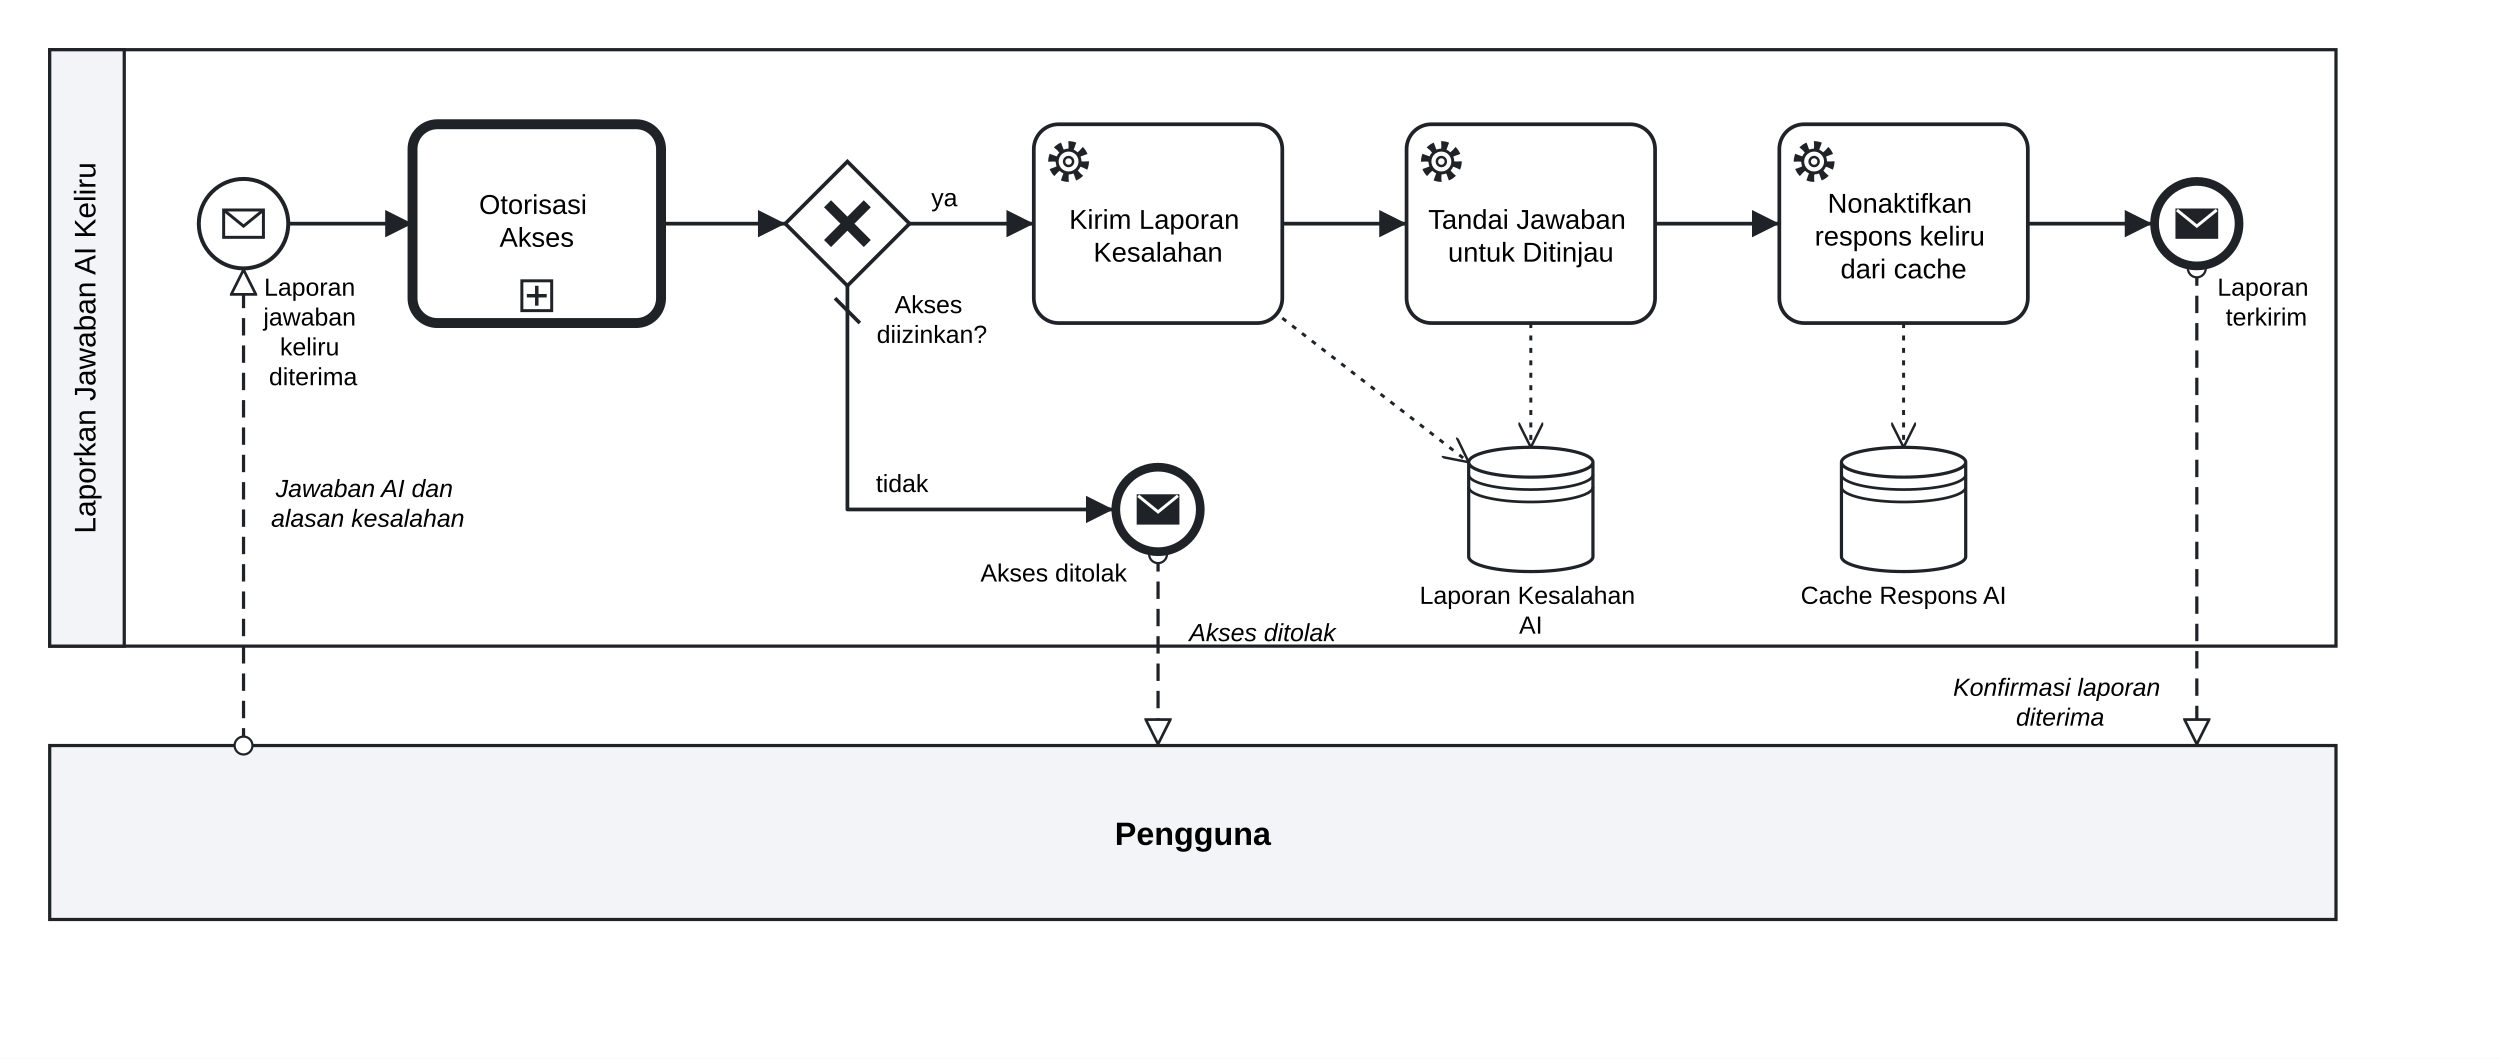
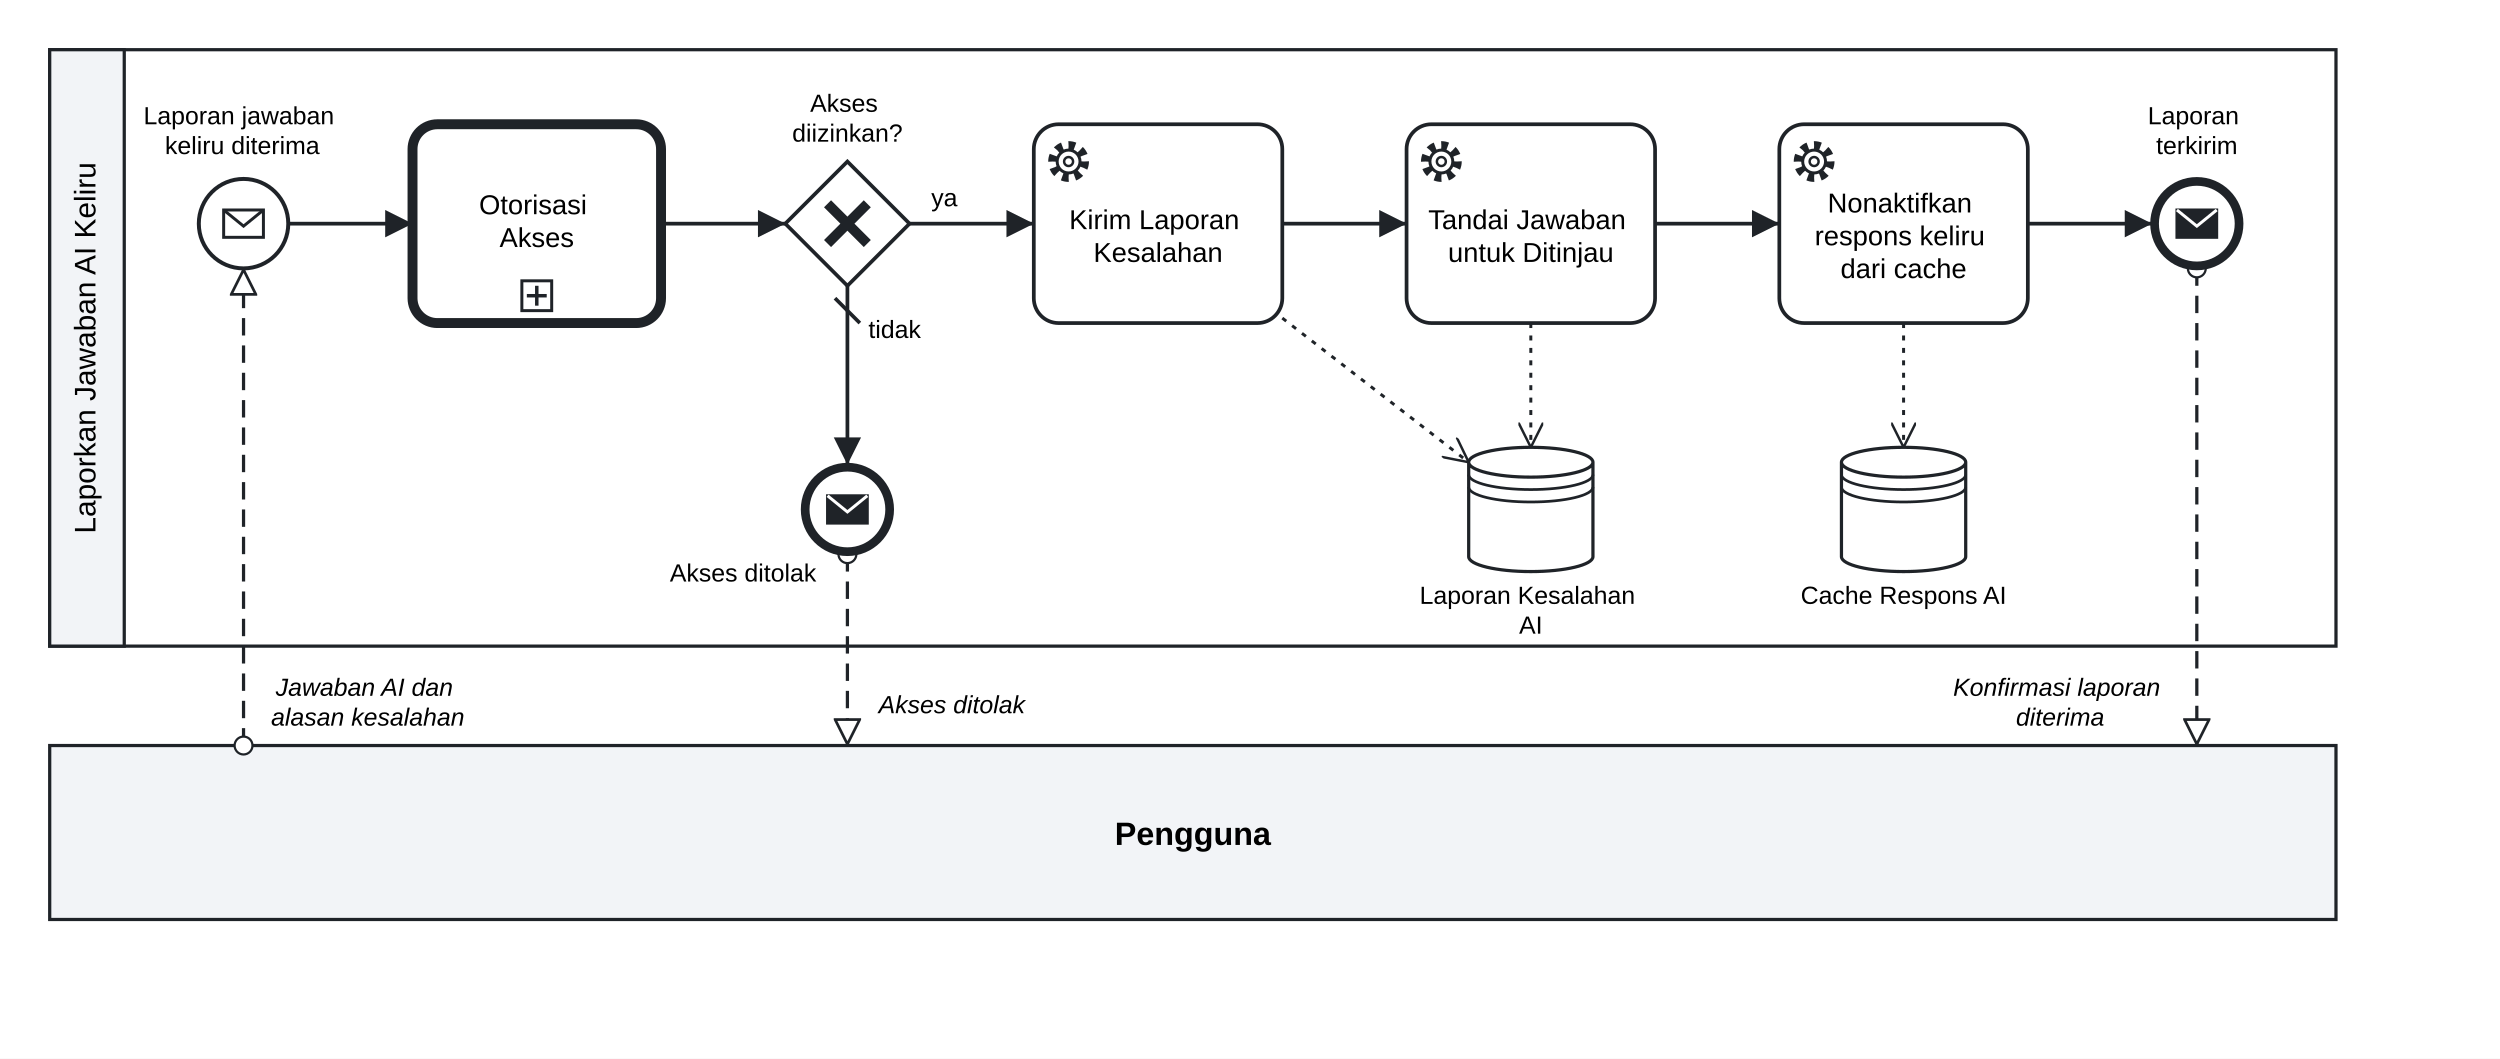
- <svg xmlns="http://www.w3.org/2000/svg" viewBox="-20 -20 1006 426" width="1006" height="426" font-family="Arial, Helvetica, sans-serif" role="img" aria-labelledby="tok-title tok-desc">
+ <svg xmlns="http://www.w3.org/2000/svg" viewBox="140 60 1006 426" width="1006" height="426" font-family="Arial, Helvetica, sans-serif" role="img" aria-labelledby="tok-title tok-desc">
  <defs>
    <marker id="seqEnd" viewBox="0 0 10 10" refX="10" refY="5" markerUnits="userSpaceOnUse" markerWidth="11" markerHeight="11" orient="auto">
      <path d="M0,0 L10,5 L0,10 z" fill="#1f2328" />
    </marker>
    <marker id="msgEnd" viewBox="0 0 10 10" refX="10" refY="5" markerUnits="userSpaceOnUse" markerWidth="11" markerHeight="11" orient="auto">
      <path d="M0.5,0.5 L9.5,5 L0.5,9.5 z" fill="#fff" stroke="#1f2328" />
    </marker>
    <marker id="msgStart" viewBox="0 0 10 10" refX="5" refY="5" markerUnits="userSpaceOnUse" markerWidth="9" markerHeight="9">
      <circle cx="5" cy="5" r="4" fill="#fff" stroke="#1f2328" />
    </marker>
    <marker id="assocEnd" viewBox="0 0 10 10" refX="10" refY="5" markerUnits="userSpaceOnUse" markerWidth="10" markerHeight="10" orient="auto">
      <path d="M0,0 L10,5 L0,10" fill="none" stroke="#1f2328" />
    </marker>
  </defs>
-   <rect x="-20" y="-20" width="1006" height="426" fill="#fff" />
-   <rect x="0.0" y="0.0" width="920.0" height="240.0" fill="#fff" stroke="#1f2328" stroke-width="1.3" />
-   <rect x="0.0" y="0.0" width="30" height="240.0" fill="#f2f4f7" stroke="#1f2328" stroke-width="1.3" />
-   <g transform="rotate(-90 15.0 120.0)">
-     <text x="15.0" y="120.0" font-size="12" text-anchor="middle" dominant-baseline="middle" transform="translate(0 0.0)">Laporkan Jawaban AI Keliru</text>
+   <rect x="140" y="60" width="1006" height="426" fill="#fff" />
+   <rect x="160.0" y="80.0" width="920.0" height="240.0" fill="#fff" stroke="#1f2328" stroke-width="1.3" />
+   <rect x="160.0" y="80.0" width="30" height="240.0" fill="#f2f4f7" stroke="#1f2328" stroke-width="1.3" />
+   <g transform="rotate(-90 175.0 200.0)">
+     <text x="175.0" y="200.0" font-size="12" text-anchor="middle" dominant-baseline="middle" transform="translate(0 0.0)">Laporkan Jawaban AI Keliru</text>
  </g>
-   <rect x="0.0" y="280.0" width="920.0" height="70.0" fill="#f2f4f7" stroke="#1f2328" stroke-width="1.3" />
-   <text x="460.0" y="320.0" font-size="13" text-anchor="middle" font-weight="bold">
-     <tspan x="460.0" dy="0.0">Pengguna</tspan>
+   <rect x="160.0" y="360.0" width="920.0" height="70.0" fill="#f2f4f7" stroke="#1f2328" stroke-width="1.3" />
+   <text x="620.0" y="400.0" font-size="13" text-anchor="middle" font-weight="bold">
+     <tspan x="620.0" dy="0.0">Pengguna</tspan>
  </text>
-   <polyline points="78.0,280.0 78.0,88.0" fill="none" stroke="#1f2328" stroke-width="1.3" stroke-dasharray="7 4" marker-start="url(#msgStart)" marker-end="url(#msgEnd)" />
-   <polyline points="446.0,203.0 446.0,280.0" fill="none" stroke="#1f2328" stroke-width="1.3" stroke-dasharray="7 4" marker-start="url(#msgStart)" marker-end="url(#msgEnd)" />
-   <polyline points="864.0,88.0 864.0,280.0" fill="none" stroke="#1f2328" stroke-width="1.3" stroke-dasharray="7 4" marker-start="url(#msgStart)" marker-end="url(#msgEnd)" />
-   <polyline points="496.0,108.0 571.0,166.0" fill="none" stroke="#1f2328" stroke-width="1.2" stroke-dasharray="2 3" marker-end="url(#assocEnd)" />
-   <polyline points="596.0,110.0 596.0,160.0" fill="none" stroke="#1f2328" stroke-width="1.2" stroke-dasharray="2 3" marker-end="url(#assocEnd)" />
-   <polyline points="746.0,110.0 746.0,160.0" fill="none" stroke="#1f2328" stroke-width="1.2" stroke-dasharray="2 3" marker-end="url(#assocEnd)" />
-   <polyline points="96.0,70.0 146.0,70.0" fill="none" stroke="#1f2328" stroke-width="1.5" stroke-linejoin="round" marker-end="url(#seqEnd)" />
-   <polyline points="246.0,70.0 296.0,70.0" fill="none" stroke="#1f2328" stroke-width="1.5" stroke-linejoin="round" marker-end="url(#seqEnd)" />
-   <polyline points="346.0,70.0 396.0,70.0" fill="none" stroke="#1f2328" stroke-width="1.5" stroke-linejoin="round" marker-end="url(#seqEnd)" />
-   <polyline points="321.0,95.0 321.0,185.0 428.0,185.0" fill="none" stroke="#1f2328" stroke-width="1.5" stroke-linejoin="round" marker-end="url(#seqEnd)" />
-   <line x1="316.0" y1="100.0" x2="326.0" y2="110.0" stroke="#1f2328" stroke-width="1.5" />
-   <polyline points="496.0,70.0 546.0,70.0" fill="none" stroke="#1f2328" stroke-width="1.5" stroke-linejoin="round" marker-end="url(#seqEnd)" />
-   <polyline points="646.0,70.0 696.0,70.0" fill="none" stroke="#1f2328" stroke-width="1.5" stroke-linejoin="round" marker-end="url(#seqEnd)" />
-   <polyline points="796.0,70.0 846.0,70.0" fill="none" stroke="#1f2328" stroke-width="1.5" stroke-linejoin="round" marker-end="url(#seqEnd)" />
-   <circle cx="78.0" cy="70.0" r="18" fill="#fff" stroke="#1f2328" stroke-width="1.6" />
-   <rect x="70.0" y="64.5" width="16" height="11" fill="#fff" stroke="#1f2328" stroke-width="1.2" />
-   <polyline points="70.0,64.5 78.0,71.0 86.0,64.5" fill="none" stroke="#1f2328" stroke-width="1.2" />
-   <rect x="146.0" y="30.0" width="100.0" height="80.0" rx="10" fill="#fff" stroke="#1f2328" stroke-width="4" />
-   <text x="196.0" y="66.1" font-size="11" text-anchor="middle">
-     <tspan x="196.0" dy="0.0">Otorisasi</tspan>
-     <tspan x="196.0" dy="13.2">Akses</tspan>
+   <polyline points="238.0,360.0 238.0,168.0" fill="none" stroke="#1f2328" stroke-width="1.3" stroke-dasharray="7 4" marker-start="url(#msgStart)" marker-end="url(#msgEnd)" />
+   <polyline points="481.0,283.0 481.0,360.0" fill="none" stroke="#1f2328" stroke-width="1.3" stroke-dasharray="7 4" marker-start="url(#msgStart)" marker-end="url(#msgEnd)" />
+   <polyline points="1024.0,168.0 1024.0,360.0" fill="none" stroke="#1f2328" stroke-width="1.3" stroke-dasharray="7 4" marker-start="url(#msgStart)" marker-end="url(#msgEnd)" />
+   <polyline points="656.0,188.0 731.0,246.0" fill="none" stroke="#1f2328" stroke-width="1.2" stroke-dasharray="2 3" marker-end="url(#assocEnd)" />
+   <polyline points="756.0,190.0 756.0,240.0" fill="none" stroke="#1f2328" stroke-width="1.2" stroke-dasharray="2 3" marker-end="url(#assocEnd)" />
+   <polyline points="906.0,190.0 906.0,240.0" fill="none" stroke="#1f2328" stroke-width="1.2" stroke-dasharray="2 3" marker-end="url(#assocEnd)" />
+   <polyline points="256.0,150.0 306.0,150.0" fill="none" stroke="#1f2328" stroke-width="1.5" stroke-linejoin="round" marker-end="url(#seqEnd)" />
+   <polyline points="406.0,150.0 456.0,150.0" fill="none" stroke="#1f2328" stroke-width="1.5" stroke-linejoin="round" marker-end="url(#seqEnd)" />
+   <polyline points="506.0,150.0 556.0,150.0" fill="none" stroke="#1f2328" stroke-width="1.5" stroke-linejoin="round" marker-end="url(#seqEnd)" />
+   <polyline points="481.0,175.0 481.0,247.0" fill="none" stroke="#1f2328" stroke-width="1.5" stroke-linejoin="round" marker-end="url(#seqEnd)" />
+   <line x1="476.0" y1="180.0" x2="486.0" y2="190.0" stroke="#1f2328" stroke-width="1.5" />
+   <polyline points="656.0,150.0 706.0,150.0" fill="none" stroke="#1f2328" stroke-width="1.5" stroke-linejoin="round" marker-end="url(#seqEnd)" />
+   <polyline points="806.0,150.0 856.0,150.0" fill="none" stroke="#1f2328" stroke-width="1.5" stroke-linejoin="round" marker-end="url(#seqEnd)" />
+   <polyline points="956.0,150.0 1006.0,150.0" fill="none" stroke="#1f2328" stroke-width="1.5" stroke-linejoin="round" marker-end="url(#seqEnd)" />
+   <circle cx="238.0" cy="150.0" r="18" fill="#fff" stroke="#1f2328" stroke-width="1.6" />
+   <rect x="230.0" y="144.5" width="16" height="11" fill="#fff" stroke="#1f2328" stroke-width="1.2" />
+   <polyline points="230.0,144.5 238.0,151.0 246.0,144.5" fill="none" stroke="#1f2328" stroke-width="1.2" />
+   <rect x="306.0" y="110.0" width="100.0" height="80.0" rx="10" fill="#fff" stroke="#1f2328" stroke-width="4" />
+   <text x="356.0" y="146.2" font-size="11" text-anchor="middle">
+     <tspan x="356.0" dy="0.0">Otorisasi</tspan>
+     <tspan x="356.0" dy="13.2">Akses</tspan>
  </text>
-   <rect x="190.0" y="93.0" width="12" height="12" fill="#fff" stroke="#1f2328" stroke-width="1.2" />
-   <path d="M192.0,99.0 h8 M196.0,95.0 v8" stroke="#1f2328" stroke-width="1.4" />
-   <polygon points="321.0,45.0 346.0,70.0 321.0,95.0 296.0,70.0" fill="#fff" stroke="#1f2328" stroke-width="1.5" />
-   <path d="M313.0,62.0 L329.0,78.0 M329.0,62.0 L313.0,78.0" stroke="#1f2328" stroke-width="4" />
-   <circle cx="446.0" cy="185.0" r="17" fill="#fff" stroke="#1f2328" stroke-width="3.5" />
-   <rect x="438.0" y="179.5" width="16" height="11" fill="#1f2328" stroke="#1f2328" stroke-width="1.2" />
-   <polyline points="438.0,179.5 446.0,186.0 454.0,179.5" fill="none" stroke="#fff" stroke-width="1.2" />
-   <rect x="396.0" y="30.0" width="100.0" height="80.0" rx="10" fill="#fff" stroke="#1f2328" stroke-width="1.5" />
-   <circle cx="410.0" cy="45.0" r="6.5" fill="none" stroke="#1f2328" stroke-width="3.4" stroke-dasharray="2.6 2.5" />
-   <circle cx="410.0" cy="45.0" r="4.6" fill="#fff" stroke="#1f2328" stroke-width="1.2" />
-   <circle cx="410.0" cy="45.0" r="1.8" fill="none" stroke="#1f2328" stroke-width="1" />
-   <text x="446.0" y="72.1" font-size="11" text-anchor="middle">
-     <tspan x="446.0" dy="0.0">Kirim Laporan</tspan>
-     <tspan x="446.0" dy="13.2">Kesalahan</tspan>
+   <rect x="350.0" y="173.0" width="12" height="12" fill="#fff" stroke="#1f2328" stroke-width="1.2" />
+   <path d="M352.0,179.0 h8 M356.0,175.0 v8" stroke="#1f2328" stroke-width="1.4" />
+   <polygon points="481.0,125.0 506.0,150.0 481.0,175.0 456.0,150.0" fill="#fff" stroke="#1f2328" stroke-width="1.5" />
+   <path d="M473.0,142.0 L489.0,158.0 M489.0,142.0 L473.0,158.0" stroke="#1f2328" stroke-width="4" />
+   <rect x="556.0" y="110.0" width="100.0" height="80.0" rx="10" fill="#fff" stroke="#1f2328" stroke-width="1.5" />
+   <circle cx="570.0" cy="125.0" r="6.5" fill="none" stroke="#1f2328" stroke-width="3.4" stroke-dasharray="2.6 2.5" />
+   <circle cx="570.0" cy="125.0" r="4.6" fill="#fff" stroke="#1f2328" stroke-width="1.2" />
+   <circle cx="570.0" cy="125.0" r="1.8" fill="none" stroke="#1f2328" stroke-width="1" />
+   <text x="606.0" y="152.2" font-size="11" text-anchor="middle">
+     <tspan x="606.0" dy="0.0">Kirim Laporan</tspan>
+     <tspan x="606.0" dy="13.2">Kesalahan</tspan>
  </text>
-   <rect x="546.0" y="30.0" width="100.0" height="80.0" rx="10" fill="#fff" stroke="#1f2328" stroke-width="1.5" />
-   <circle cx="560.0" cy="45.0" r="6.5" fill="none" stroke="#1f2328" stroke-width="3.4" stroke-dasharray="2.6 2.5" />
-   <circle cx="560.0" cy="45.0" r="4.6" fill="#fff" stroke="#1f2328" stroke-width="1.2" />
-   <circle cx="560.0" cy="45.0" r="1.8" fill="none" stroke="#1f2328" stroke-width="1" />
-   <text x="596.0" y="72.1" font-size="11" text-anchor="middle">
-     <tspan x="596.0" dy="0.0">Tandai Jawaban</tspan>
-     <tspan x="596.0" dy="13.2">untuk Ditinjau</tspan>
+   <rect x="706.0" y="110.0" width="100.0" height="80.0" rx="10" fill="#fff" stroke="#1f2328" stroke-width="1.5" />
+   <circle cx="720.0" cy="125.0" r="6.5" fill="none" stroke="#1f2328" stroke-width="3.4" stroke-dasharray="2.6 2.5" />
+   <circle cx="720.0" cy="125.0" r="4.6" fill="#fff" stroke="#1f2328" stroke-width="1.2" />
+   <circle cx="720.0" cy="125.0" r="1.8" fill="none" stroke="#1f2328" stroke-width="1" />
+   <text x="756.0" y="152.2" font-size="11" text-anchor="middle">
+     <tspan x="756.0" dy="0.0">Tandai Jawaban</tspan>
+     <tspan x="756.0" dy="13.2">untuk Ditinjau</tspan>
  </text>
-   <rect x="696.0" y="30.0" width="100.0" height="80.0" rx="10" fill="#fff" stroke="#1f2328" stroke-width="1.5" />
-   <circle cx="710.0" cy="45.0" r="6.5" fill="none" stroke="#1f2328" stroke-width="3.4" stroke-dasharray="2.6 2.5" />
-   <circle cx="710.0" cy="45.0" r="4.6" fill="#fff" stroke="#1f2328" stroke-width="1.2" />
-   <circle cx="710.0" cy="45.0" r="1.8" fill="none" stroke="#1f2328" stroke-width="1" />
-   <text x="746.0" y="65.6" font-size="11" text-anchor="middle">
-     <tspan x="746.0" dy="0.0">Nonaktifkan</tspan>
-     <tspan x="746.0" dy="13.2">respons keliru</tspan>
-     <tspan x="746.0" dy="13.2">dari cache</tspan>
+   <rect x="856.0" y="110.0" width="100.0" height="80.0" rx="10" fill="#fff" stroke="#1f2328" stroke-width="1.5" />
+   <circle cx="870.0" cy="125.0" r="6.5" fill="none" stroke="#1f2328" stroke-width="3.4" stroke-dasharray="2.6 2.5" />
+   <circle cx="870.0" cy="125.0" r="4.6" fill="#fff" stroke="#1f2328" stroke-width="1.2" />
+   <circle cx="870.0" cy="125.0" r="1.8" fill="none" stroke="#1f2328" stroke-width="1" />
+   <text x="906.0" y="145.5" font-size="11" text-anchor="middle">
+     <tspan x="906.0" dy="0.0">Nonaktifkan</tspan>
+     <tspan x="906.0" dy="13.2">respons keliru</tspan>
+     <tspan x="906.0" dy="13.2">dari cache</tspan>
  </text>
-   <circle cx="864.0" cy="70.0" r="17" fill="#fff" stroke="#1f2328" stroke-width="3.5" />
-   <rect x="856.0" y="64.5" width="16" height="11" fill="#1f2328" stroke="#1f2328" stroke-width="1.2" />
-   <polyline points="856.0,64.5 864.0,71.0 872.0,64.5" fill="none" stroke="#fff" stroke-width="1.2" />
-   <path d="M571.0,166.0 a25.0,6 0 0 0 50.0,0 a25.0,6 0 0 0 -50.0,0 v38.0 a25.0,6 0 0 0 50.0,0 v-38.0" fill="#fff" stroke="#1f2328" stroke-width="1.3" />
-   <path d="M571.0,171.0 a25.0,6 0 0 0 50.0,0 M571.0,176.0 a25.0,6 0 0 0 50.0,0" fill="none" stroke="#1f2328" stroke-width="1.1" />
-   <path d="M721.0,166.0 a25.0,6 0 0 0 50.0,0 a25.0,6 0 0 0 -50.0,0 v38.0 a25.0,6 0 0 0 50.0,0 v-38.0" fill="#fff" stroke="#1f2328" stroke-width="1.3" />
-   <path d="M721.0,171.0 a25.0,6 0 0 0 50.0,0 M721.0,176.0 a25.0,6 0 0 0 50.0,0" fill="none" stroke="#1f2328" stroke-width="1.1" />
-   <text x="128.0" y="180.0" font-size="10" text-anchor="middle" font-style="italic">
-     <tspan x="128.0" dy="0.0">Jawaban AI dan</tspan>
-     <tspan x="128.0" dy="12.0">alasan kesalahan</tspan>
+   <circle cx="1024.0" cy="150.0" r="17" fill="#fff" stroke="#1f2328" stroke-width="3.5" />
+   <rect x="1016.0" y="144.5" width="16" height="11" fill="#1f2328" stroke="#1f2328" stroke-width="1.2" />
+   <polyline points="1016.0,144.5 1024.0,151.0 1032.0,144.5" fill="none" stroke="#fff" stroke-width="1.2" />
+   <circle cx="481.0" cy="265.0" r="17" fill="#fff" stroke="#1f2328" stroke-width="3.5" />
+   <rect x="473.0" y="259.5" width="16" height="11" fill="#1f2328" stroke="#1f2328" stroke-width="1.2" />
+   <polyline points="473.0,259.5 481.0,266.0 489.0,259.5" fill="none" stroke="#fff" stroke-width="1.2" />
+   <path d="M731.0,246.0 a25.0,6 0 0 0 50.0,0 a25.0,6 0 0 0 -50.0,0 v38.0 a25.0,6 0 0 0 50.0,0 v-38.0" fill="#fff" stroke="#1f2328" stroke-width="1.3" />
+   <path d="M731.0,251.0 a25.0,6 0 0 0 50.0,0 M731.0,256.0 a25.0,6 0 0 0 50.0,0" fill="none" stroke="#1f2328" stroke-width="1.1" />
+   <path d="M881.0,246.0 a25.0,6 0 0 0 50.0,0 a25.0,6 0 0 0 -50.0,0 v38.0 a25.0,6 0 0 0 50.0,0 v-38.0" fill="#fff" stroke="#1f2328" stroke-width="1.3" />
+   <path d="M881.0,251.0 a25.0,6 0 0 0 50.0,0 M881.0,256.0 a25.0,6 0 0 0 50.0,0" fill="none" stroke="#1f2328" stroke-width="1.1" />
+   <text x="288.0" y="340.0" font-size="10" text-anchor="middle" font-style="italic">
+     <tspan x="288.0" dy="0.0">Jawaban AI dan</tspan>
+     <tspan x="288.0" dy="12.0">alasan kesalahan</tspan>
  </text>
-   <text x="488.0" y="238.0" font-size="10" text-anchor="middle" font-style="italic">
-     <tspan x="488.0" dy="0.0">Akses ditolak</tspan>
+   <text x="523.0" y="347.0" font-size="10" text-anchor="middle" font-style="italic">
+     <tspan x="523.0" dy="0.0">Akses ditolak</tspan>
  </text>
-   <text x="809.0" y="260.0" font-size="10" text-anchor="middle" font-style="italic">
-     <tspan x="809.0" dy="0.0">Konfirmasi laporan</tspan>
-     <tspan x="809.0" dy="12.0">diterima</tspan>
+   <text x="969.0" y="340.0" font-size="10" text-anchor="middle" font-style="italic">
+     <tspan x="969.0" dy="0.0">Konfirmasi laporan</tspan>
+     <tspan x="969.0" dy="12.0">diterima</tspan>
  </text>
-   <text x="360.0" y="63.0" font-size="10" text-anchor="middle">
-     <tspan x="360.0" dy="0.0">ya</tspan>
+   <text x="520.0" y="143.0" font-size="10" text-anchor="middle">
+     <tspan x="520.0" dy="0.0">ya</tspan>
  </text>
-   <text x="343.0" y="178.0" font-size="10" text-anchor="middle">
-     <tspan x="343.0" dy="0.0">tidak</tspan>
+   <text x="500.0" y="196.0" font-size="10" text-anchor="middle">
+     <tspan x="500.0" dy="0.0">tidak</tspan>
  </text>
-   <text x="106.0" y="99.0" font-size="10" text-anchor="middle">
-     <tspan x="106.0" dy="0.0">Laporan</tspan>
-     <tspan x="106.0" dy="12.0">jawaban</tspan>
-     <tspan x="106.0" dy="12.0">keliru</tspan>
-     <tspan x="106.0" dy="12.0">diterima</tspan>
+   <text x="237.5" y="110.0" font-size="10" text-anchor="middle">
+     <tspan x="237.5" dy="0.0">Laporan jawaban</tspan>
+     <tspan x="237.5" dy="12.0">keliru diterima</tspan>
  </text>
-   <text x="355.0" y="106.0" font-size="10" text-anchor="middle">
-     <tspan x="355.0" dy="0.0">Akses</tspan>
-     <tspan x="355.0" dy="12.0">diizinkan?</tspan>
+   <text x="481.0" y="105.0" font-size="10" text-anchor="middle">
+     <tspan x="481.0" dy="0.0">Akses</tspan>
+     <tspan x="481.0" dy="12.0">diizinkan?</tspan>
  </text>
-   <text x="404.0" y="214.0" font-size="10" text-anchor="middle">
-     <tspan x="404.0" dy="0.0">Akses ditolak</tspan>
+   <text x="1024.0" y="110.0" font-size="10" text-anchor="middle">
+     <tspan x="1024.0" dy="0.0">Laporan</tspan>
+     <tspan x="1024.0" dy="12.0">terkirim</tspan>
  </text>
-   <text x="892.0" y="99.0" font-size="10" text-anchor="middle">
-     <tspan x="892.0" dy="0.0">Laporan</tspan>
-     <tspan x="892.0" dy="12.0">terkirim</tspan>
+   <text x="439.0" y="294.0" font-size="10" text-anchor="middle">
+     <tspan x="439.0" dy="0.0">Akses ditolak</tspan>
  </text>
-   <text x="596.0" y="223.0" font-size="10" text-anchor="middle">
-     <tspan x="596.0" dy="0.0">Laporan Kesalahan</tspan>
-     <tspan x="596.0" dy="12.0">AI</tspan>
+   <text x="756.0" y="303.0" font-size="10" text-anchor="middle">
+     <tspan x="756.0" dy="0.0">Laporan Kesalahan</tspan>
+     <tspan x="756.0" dy="12.0">AI</tspan>
  </text>
-   <text x="746.0" y="223.0" font-size="10" text-anchor="middle">
-     <tspan x="746.0" dy="0.0">Cache Respons AI</tspan>
+   <text x="906.0" y="303.0" font-size="10" text-anchor="middle">
+     <tspan x="906.0" dy="0.0">Cache Respons AI</tspan>
  </text>
</svg>
